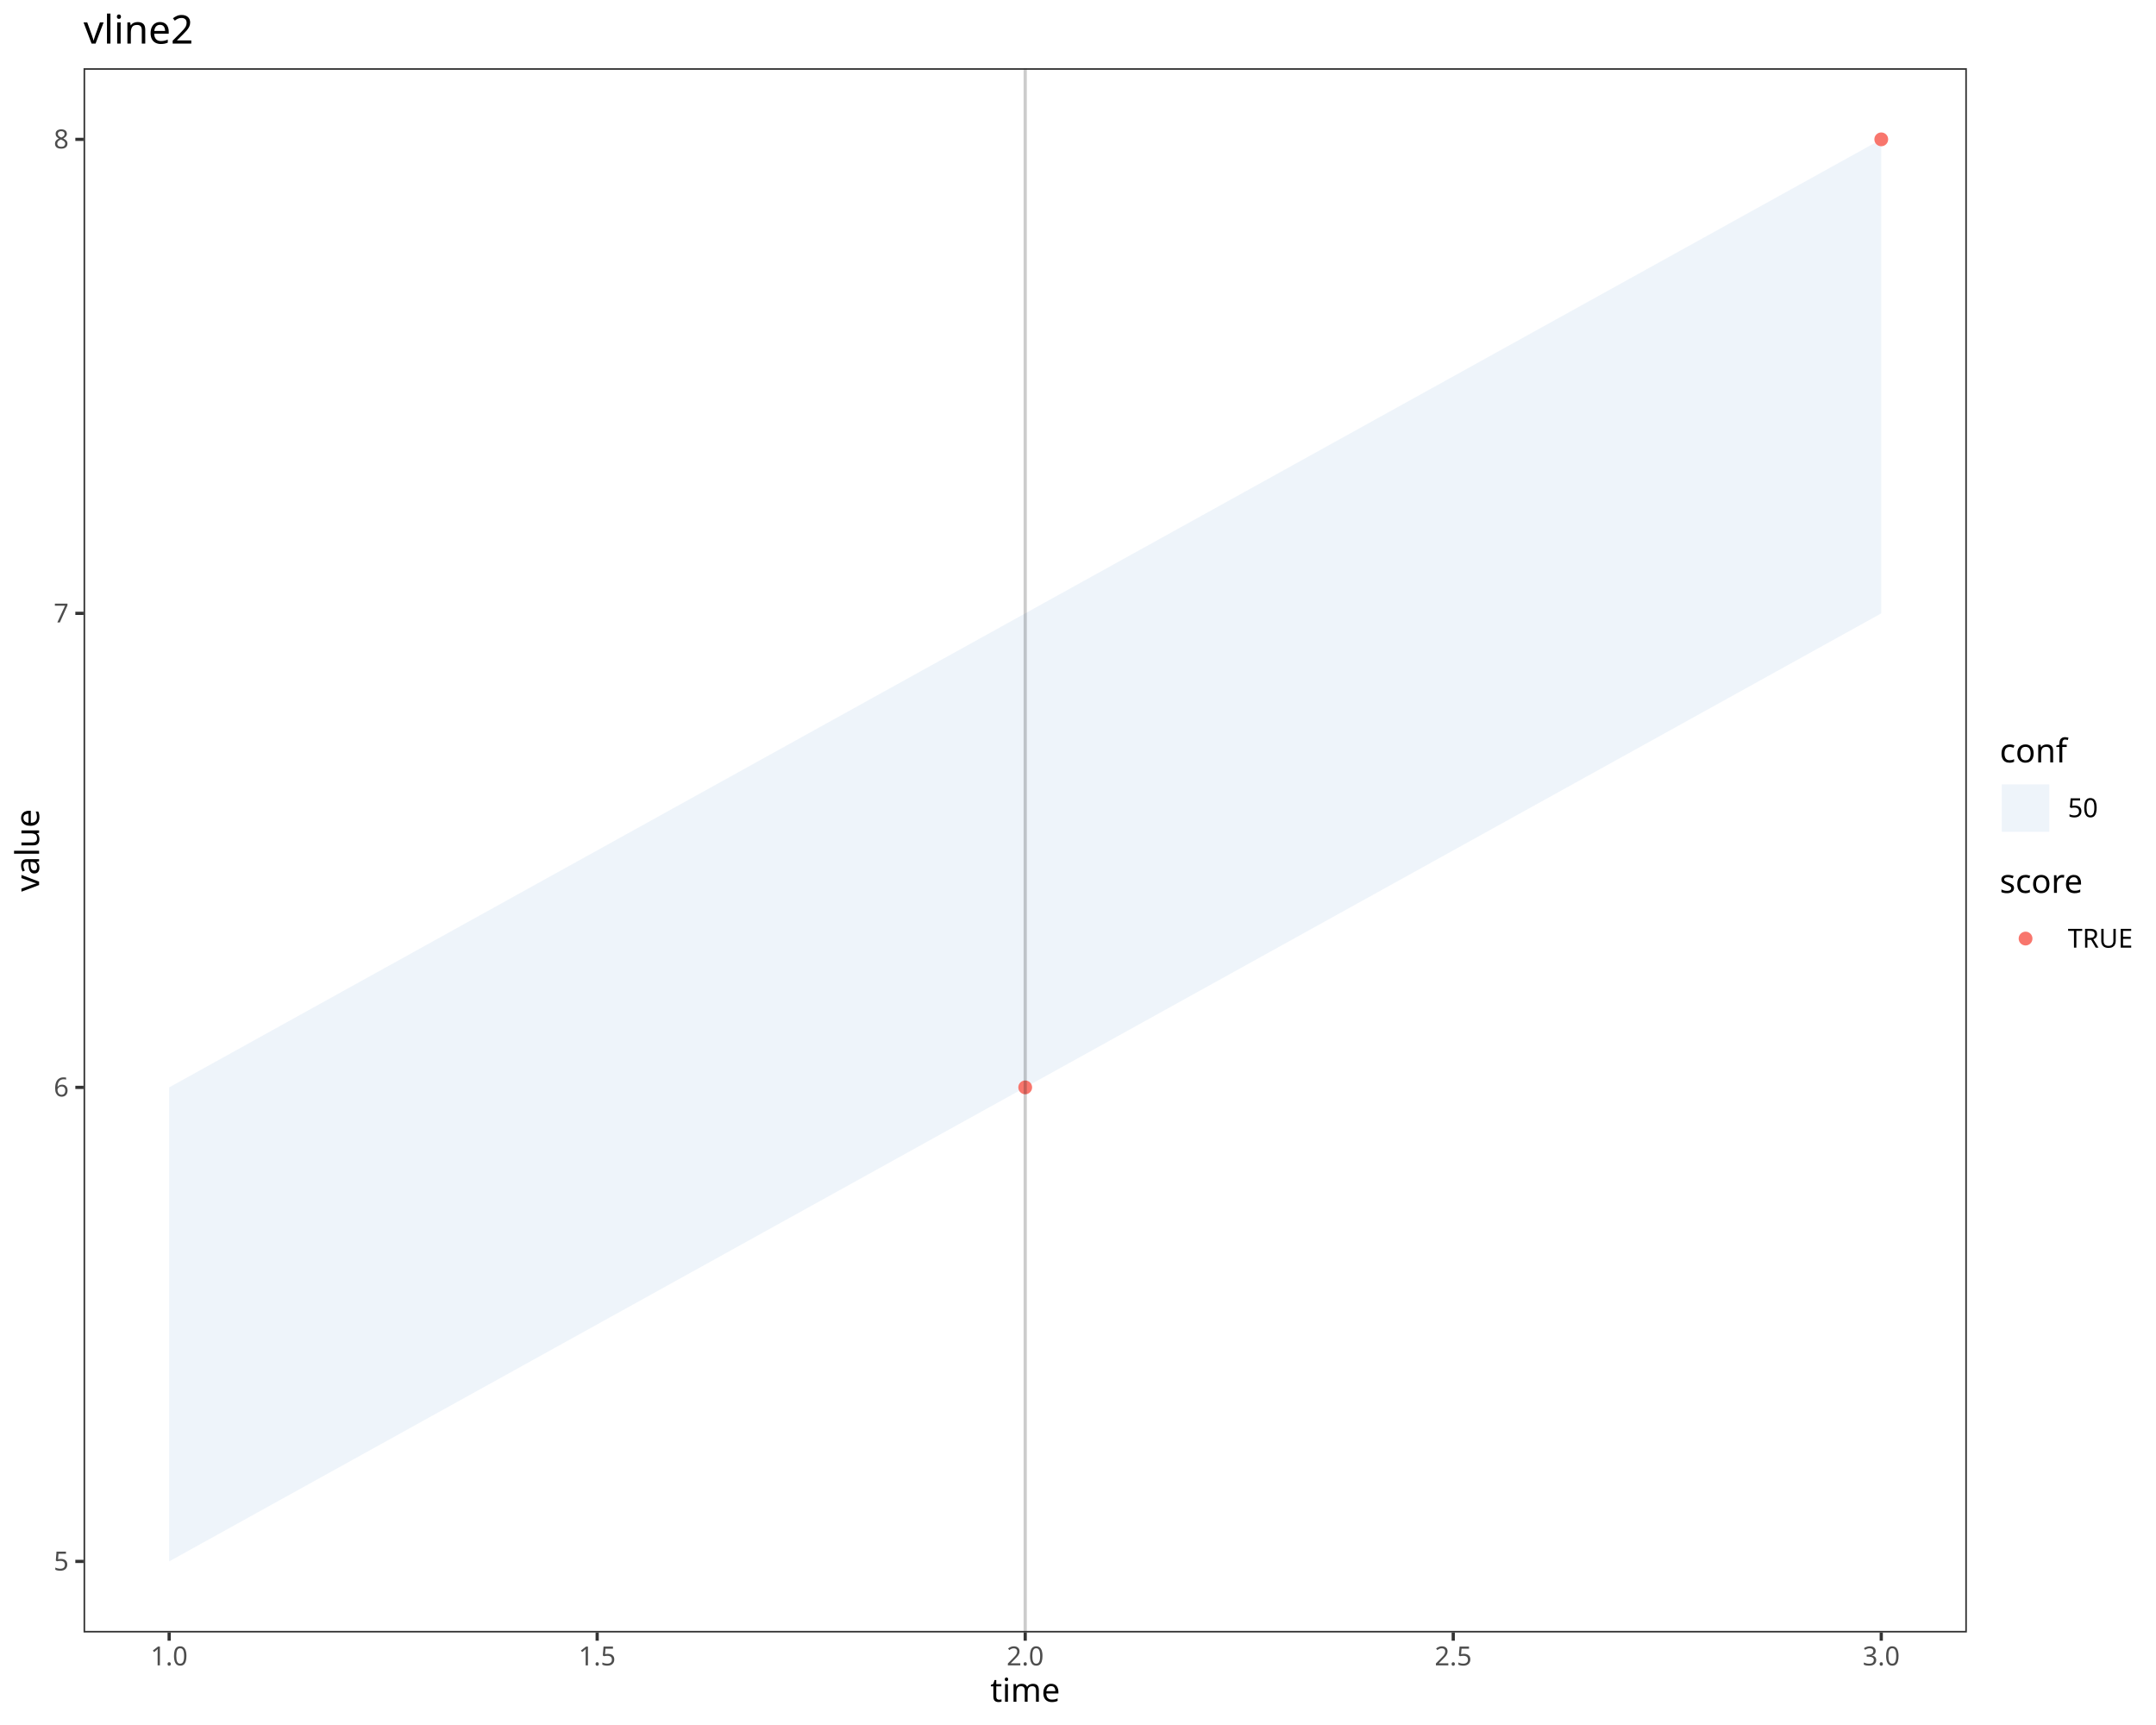
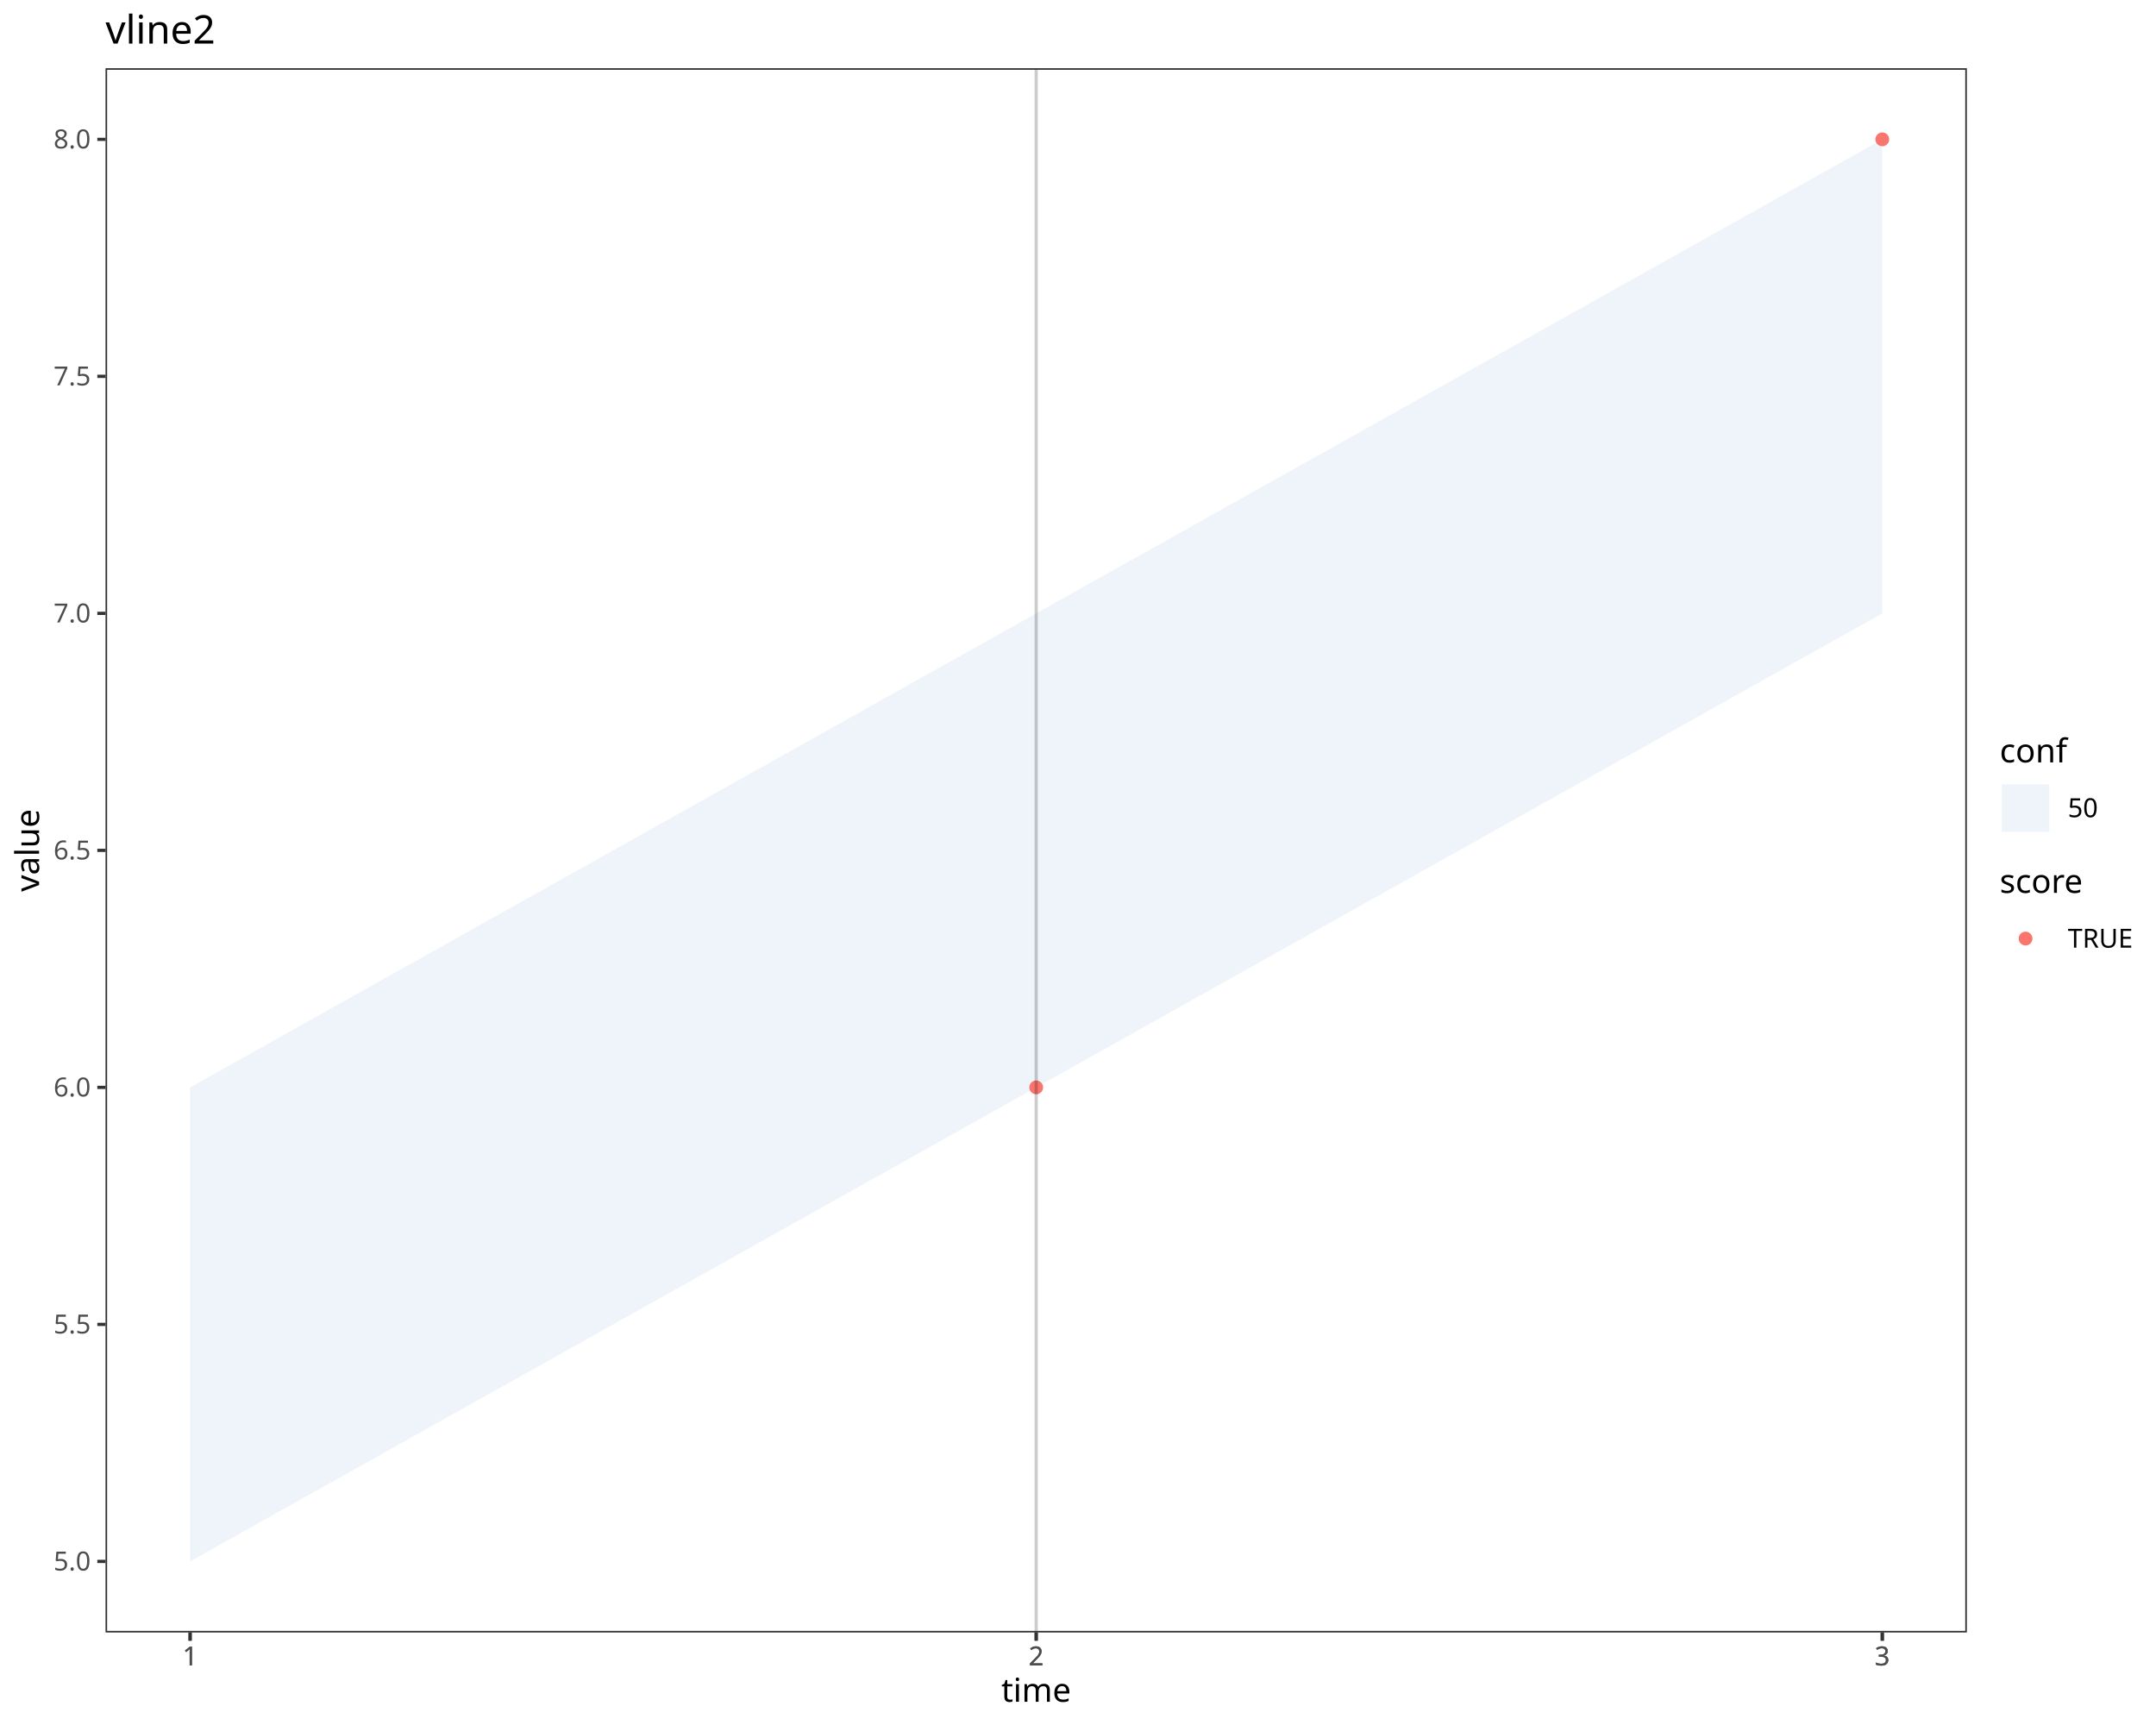
<svg xmlns="http://www.w3.org/2000/svg" class="svglite" data-engine-version="2.0" width="720.00pt" height="576.00pt" viewBox="0 0 720.00 576.00">
  <defs>
    <style type="text/css">
    .svglite line, .svglite polyline, .svglite polygon, .svglite path, .svglite rect, .svglite circle {
      fill: none;
      stroke: #000000;
      stroke-linecap: round;
      stroke-linejoin: round;
      stroke-miterlimit: 10.00;
    }
  </style>
  </defs>
  <rect width="100%" height="100%" style="stroke: none; fill: #FFFFFF;" />
  <defs>
    <clipPath id="cpMC4wMHw3MjAuMDB8MC4wMHw1NzYuMDA=">
      <rect x="0.00" y="0.00" width="720.00" height="576.00" />
    </clipPath>
  </defs>
  <g clip-path="url(#cpMC4wMHw3MjAuMDB8MC4wMHw1NzYuMDA=)">
    <rect x="0.00" y="0.00" width="720.00" height="576.00" style="stroke-width: 1.07; stroke: #FFFFFF; fill: #FFFFFF;" />
  </g>
  <defs>
-     <clipPath id="cpMjcuOTB8NjU2Ljg0fDIyLjc4fDU0NS4xMQ==">
-       <rect x="27.90" y="22.78" width="628.94" height="522.33" />
+     <clipPath id="cpMzUuMjR8NjU2Ljg0fDIyLjc4fDU0NS4xMQ==">
+       <rect x="35.24" y="22.78" width="621.60" height="522.33" />
    </clipPath>
  </defs>
-   <g clip-path="url(#cpMjcuOTB8NjU2Ljg0fDIyLjc4fDU0NS4xMQ==)">
-     <rect x="27.90" y="22.78" width="628.94" height="522.33" style="stroke-width: 1.07; stroke: none; fill: #FFFFFF;" />
-     <polygon points="56.49,363.09 342.37,204.81 628.25,46.53 628.25,204.81 342.37,363.09 56.49,521.37 " style="stroke-width: 0.00; stroke: none; stroke-linecap: butt; fill: #DEEBF7; fill-opacity: 0.50;" />
-     <polyline points="56.49,363.09 342.37,204.81 628.25,46.53 " style="stroke-width: 1.07; stroke: none; stroke-linecap: butt;" />
-     <polyline points="628.25,204.81 342.37,363.09 56.49,521.37 " style="stroke-width: 1.07; stroke: none; stroke-linecap: butt;" />
-     <circle cx="342.37" cy="363.09" r="1.95" style="stroke-width: 0.71; stroke: #F8766D; fill: #F8766D;" />
-     <circle cx="628.25" cy="46.53" r="1.95" style="stroke-width: 0.71; stroke: #F8766D; fill: #F8766D;" />
-     <line x1="342.37" y1="545.11" x2="342.37" y2="22.78" style="stroke-width: 1.07; stroke: #000000; stroke-opacity: 0.20; stroke-linecap: butt;" />
-     <rect x="27.90" y="22.78" width="628.94" height="522.33" style="stroke-width: 1.07; stroke: #333333;" />
+   <g clip-path="url(#cpMzUuMjR8NjU2Ljg0fDIyLjc4fDU0NS4xMQ==)">
+     <rect x="35.24" y="22.78" width="621.60" height="522.33" style="stroke-width: 1.07; stroke: none; fill: #FFFFFF;" />
+     <polygon points="63.49,363.09 346.04,204.81 628.59,46.53 628.59,204.81 346.04,363.09 63.49,521.37 " style="stroke-width: 0.00; stroke: none; stroke-linecap: butt; fill: #DEEBF7; fill-opacity: 0.50;" />
+     <polyline points="63.49,363.09 346.04,204.81 628.59,46.53 " style="stroke-width: 1.07; stroke: none; stroke-linecap: butt;" />
+     <polyline points="628.59,204.81 346.04,363.09 63.49,521.37 " style="stroke-width: 1.07; stroke: none; stroke-linecap: butt;" />
+     <circle cx="346.04" cy="363.09" r="1.95" style="stroke-width: 0.71; stroke: #F8766D; fill: #F8766D;" />
+     <circle cx="628.59" cy="46.53" r="1.95" style="stroke-width: 0.71; stroke: #F8766D; fill: #F8766D;" />
+     <line x1="346.04" y1="545.11" x2="346.04" y2="22.78" style="stroke-width: 1.07; stroke: #000000; stroke-opacity: 0.20; stroke-linecap: butt;" />
+     <rect x="35.24" y="22.78" width="621.60" height="522.33" style="stroke-width: 1.07; stroke: #333333;" />
  </g>
  <g clip-path="url(#cpMC4wMHw3MjAuMDB8MC4wMHw1NzYuMDA=)">
-     <text x="22.97" y="524.40" text-anchor="end" style="font-size: 8.80px; fill: #4D4D4D; font-family: sans;" textLength="4.89px" lengthAdjust="spacingAndGlyphs">5</text>
-     <text x="22.97" y="366.12" text-anchor="end" style="font-size: 8.80px; fill: #4D4D4D; font-family: sans;" textLength="4.89px" lengthAdjust="spacingAndGlyphs">6</text>
-     <text x="22.97" y="207.84" text-anchor="end" style="font-size: 8.80px; fill: #4D4D4D; font-family: sans;" textLength="4.89px" lengthAdjust="spacingAndGlyphs">7</text>
-     <text x="22.97" y="49.55" text-anchor="end" style="font-size: 8.80px; fill: #4D4D4D; font-family: sans;" textLength="4.89px" lengthAdjust="spacingAndGlyphs">8</text>
-     <polyline points="25.16,521.37 27.90,521.37 " style="stroke-width: 1.07; stroke: #333333; stroke-linecap: butt;" />
-     <polyline points="25.16,363.09 27.90,363.09 " style="stroke-width: 1.07; stroke: #333333; stroke-linecap: butt;" />
-     <polyline points="25.16,204.81 27.90,204.81 " style="stroke-width: 1.07; stroke: #333333; stroke-linecap: butt;" />
-     <polyline points="25.16,46.53 27.90,46.53 " style="stroke-width: 1.07; stroke: #333333; stroke-linecap: butt;" />
-     <polyline points="56.49,547.85 56.49,545.11 " style="stroke-width: 1.07; stroke: #333333; stroke-linecap: butt;" />
-     <polyline points="199.43,547.85 199.43,545.11 " style="stroke-width: 1.07; stroke: #333333; stroke-linecap: butt;" />
-     <polyline points="342.37,547.85 342.37,545.11 " style="stroke-width: 1.07; stroke: #333333; stroke-linecap: butt;" />
-     <polyline points="485.31,547.85 485.31,545.11 " style="stroke-width: 1.07; stroke: #333333; stroke-linecap: butt;" />
-     <polyline points="628.25,547.85 628.25,545.11 " style="stroke-width: 1.07; stroke: #333333; stroke-linecap: butt;" />
-     <text x="56.49" y="556.10" text-anchor="middle" style="font-size: 8.80px; fill: #4D4D4D; font-family: sans;" textLength="12.23px" lengthAdjust="spacingAndGlyphs">1.0</text>
-     <text x="199.43" y="556.10" text-anchor="middle" style="font-size: 8.80px; fill: #4D4D4D; font-family: sans;" textLength="12.23px" lengthAdjust="spacingAndGlyphs">1.5</text>
-     <text x="342.37" y="556.10" text-anchor="middle" style="font-size: 8.80px; fill: #4D4D4D; font-family: sans;" textLength="12.23px" lengthAdjust="spacingAndGlyphs">2.0</text>
-     <text x="485.31" y="556.10" text-anchor="middle" style="font-size: 8.80px; fill: #4D4D4D; font-family: sans;" textLength="12.23px" lengthAdjust="spacingAndGlyphs">2.5</text>
-     <text x="628.25" y="556.10" text-anchor="middle" style="font-size: 8.80px; fill: #4D4D4D; font-family: sans;" textLength="12.23px" lengthAdjust="spacingAndGlyphs">3.0</text>
-     <text x="342.37" y="568.24" text-anchor="middle" style="font-size: 11.00px; font-family: sans;" textLength="20.78px" lengthAdjust="spacingAndGlyphs">time</text>
+     <text x="30.31" y="524.40" text-anchor="end" style="font-size: 8.80px; fill: #4D4D4D; font-family: sans;" textLength="12.23px" lengthAdjust="spacingAndGlyphs">5.0</text>
+     <text x="30.31" y="445.26" text-anchor="end" style="font-size: 8.80px; fill: #4D4D4D; font-family: sans;" textLength="12.23px" lengthAdjust="spacingAndGlyphs">5.5</text>
+     <text x="30.31" y="366.12" text-anchor="end" style="font-size: 8.80px; fill: #4D4D4D; font-family: sans;" textLength="12.23px" lengthAdjust="spacingAndGlyphs">6.0</text>
+     <text x="30.31" y="286.98" text-anchor="end" style="font-size: 8.80px; fill: #4D4D4D; font-family: sans;" textLength="12.23px" lengthAdjust="spacingAndGlyphs">6.5</text>
+     <text x="30.31" y="207.84" text-anchor="end" style="font-size: 8.80px; fill: #4D4D4D; font-family: sans;" textLength="12.23px" lengthAdjust="spacingAndGlyphs">7.0</text>
+     <text x="30.31" y="128.69" text-anchor="end" style="font-size: 8.80px; fill: #4D4D4D; font-family: sans;" textLength="12.23px" lengthAdjust="spacingAndGlyphs">7.5</text>
+     <text x="30.31" y="49.55" text-anchor="end" style="font-size: 8.80px; fill: #4D4D4D; font-family: sans;" textLength="12.23px" lengthAdjust="spacingAndGlyphs">8.0</text>
+     <polyline points="32.50,521.37 35.24,521.37 " style="stroke-width: 1.07; stroke: #333333; stroke-linecap: butt;" />
+     <polyline points="32.50,442.23 35.24,442.23 " style="stroke-width: 1.07; stroke: #333333; stroke-linecap: butt;" />
+     <polyline points="32.50,363.09 35.24,363.09 " style="stroke-width: 1.07; stroke: #333333; stroke-linecap: butt;" />
+     <polyline points="32.50,283.95 35.24,283.95 " style="stroke-width: 1.07; stroke: #333333; stroke-linecap: butt;" />
+     <polyline points="32.50,204.81 35.24,204.81 " style="stroke-width: 1.07; stroke: #333333; stroke-linecap: butt;" />
+     <polyline points="32.50,125.67 35.24,125.67 " style="stroke-width: 1.07; stroke: #333333; stroke-linecap: butt;" />
+     <polyline points="32.50,46.53 35.24,46.53 " style="stroke-width: 1.07; stroke: #333333; stroke-linecap: butt;" />
+     <polyline points="63.49,547.85 63.49,545.11 " style="stroke-width: 1.07; stroke: #333333; stroke-linecap: butt;" />
+     <polyline points="63.49,547.85 63.49,545.11 " style="stroke-width: 1.07; stroke: #333333; stroke-linecap: butt;" />
+     <polyline points="346.04,547.85 346.04,545.11 " style="stroke-width: 1.07; stroke: #333333; stroke-linecap: butt;" />
+     <polyline points="346.04,547.85 346.04,545.11 " style="stroke-width: 1.07; stroke: #333333; stroke-linecap: butt;" />
+     <polyline points="628.59,547.85 628.59,545.11 " style="stroke-width: 1.07; stroke: #333333; stroke-linecap: butt;" />
+     <polyline points="628.59,547.85 628.59,545.11 " style="stroke-width: 1.07; stroke: #333333; stroke-linecap: butt;" />
+     <text x="63.49" y="556.10" text-anchor="middle" style="font-size: 8.80px; fill: #4D4D4D; font-family: sans;" textLength="4.89px" lengthAdjust="spacingAndGlyphs">1</text>
+     <text x="63.49" y="556.10" text-anchor="middle" style="font-size: 8.80px; fill: #4D4D4D; font-family: sans;" textLength="4.89px" lengthAdjust="spacingAndGlyphs">1</text>
+     <text x="346.04" y="556.10" text-anchor="middle" style="font-size: 8.80px; fill: #4D4D4D; font-family: sans;" textLength="4.89px" lengthAdjust="spacingAndGlyphs">2</text>
+     <text x="346.04" y="556.10" text-anchor="middle" style="font-size: 8.80px; fill: #4D4D4D; font-family: sans;" textLength="4.89px" lengthAdjust="spacingAndGlyphs">2</text>
+     <text x="628.59" y="556.10" text-anchor="middle" style="font-size: 8.80px; fill: #4D4D4D; font-family: sans;" textLength="4.89px" lengthAdjust="spacingAndGlyphs">3</text>
+     <text x="628.59" y="556.10" text-anchor="middle" style="font-size: 8.80px; fill: #4D4D4D; font-family: sans;" textLength="4.89px" lengthAdjust="spacingAndGlyphs">3</text>
+     <text x="346.04" y="568.24" text-anchor="middle" style="font-size: 11.00px; font-family: sans;" textLength="20.78px" lengthAdjust="spacingAndGlyphs">time</text>
    <text transform="translate(13.05,283.95) rotate(-90)" text-anchor="middle" style="font-size: 11.00px; font-family: sans;" textLength="26.30px" lengthAdjust="spacingAndGlyphs">value</text>
    <rect x="667.80" y="245.86" width="32.55" height="32.61" style="stroke-width: 1.07; stroke: none; fill: #FFFFFF;" />
    <text x="667.80" y="254.57" style="font-size: 11.00px; font-family: sans;" textLength="20.80px" lengthAdjust="spacingAndGlyphs">conf</text>
    <rect x="667.80" y="261.19" width="17.28" height="17.28" style="stroke-width: 1.07; stroke: none; fill: #FFFFFF;" />
    <rect x="668.51" y="261.90" width="15.86" height="15.86" style="stroke-width: 1.07; stroke: none; stroke-linecap: butt; stroke-linejoin: miter; fill: #DEEBF7; fill-opacity: 0.50;" />
    <text x="690.56" y="272.86" style="font-size: 8.80px; font-family: sans;" textLength="9.79px" lengthAdjust="spacingAndGlyphs">50</text>
    <rect x="667.80" y="289.43" width="46.72" height="32.61" style="stroke-width: 1.07; stroke: none; fill: #FFFFFF;" />
    <text x="667.80" y="298.14" style="font-size: 11.00px; font-family: sans;" textLength="26.91px" lengthAdjust="spacingAndGlyphs">score</text>
    <rect x="667.80" y="304.76" width="17.28" height="17.28" style="stroke-width: 1.07; stroke: none; fill: #FFFFFF;" />
    <circle cx="676.44" cy="313.40" r="1.95" style="stroke-width: 0.71; stroke: #F8766D; fill: #F8766D;" />
    <text x="690.56" y="316.43" style="font-size: 8.80px; font-family: sans;" textLength="23.96px" lengthAdjust="spacingAndGlyphs">TRUE</text>
-     <text x="27.90" y="14.56" style="font-size: 13.20px; font-family: sans;" textLength="34.49px" lengthAdjust="spacingAndGlyphs">vline2</text>
+     <text x="35.24" y="14.56" style="font-size: 13.20px; font-family: sans;" textLength="34.49px" lengthAdjust="spacingAndGlyphs">vline2</text>
  </g>
</svg>
